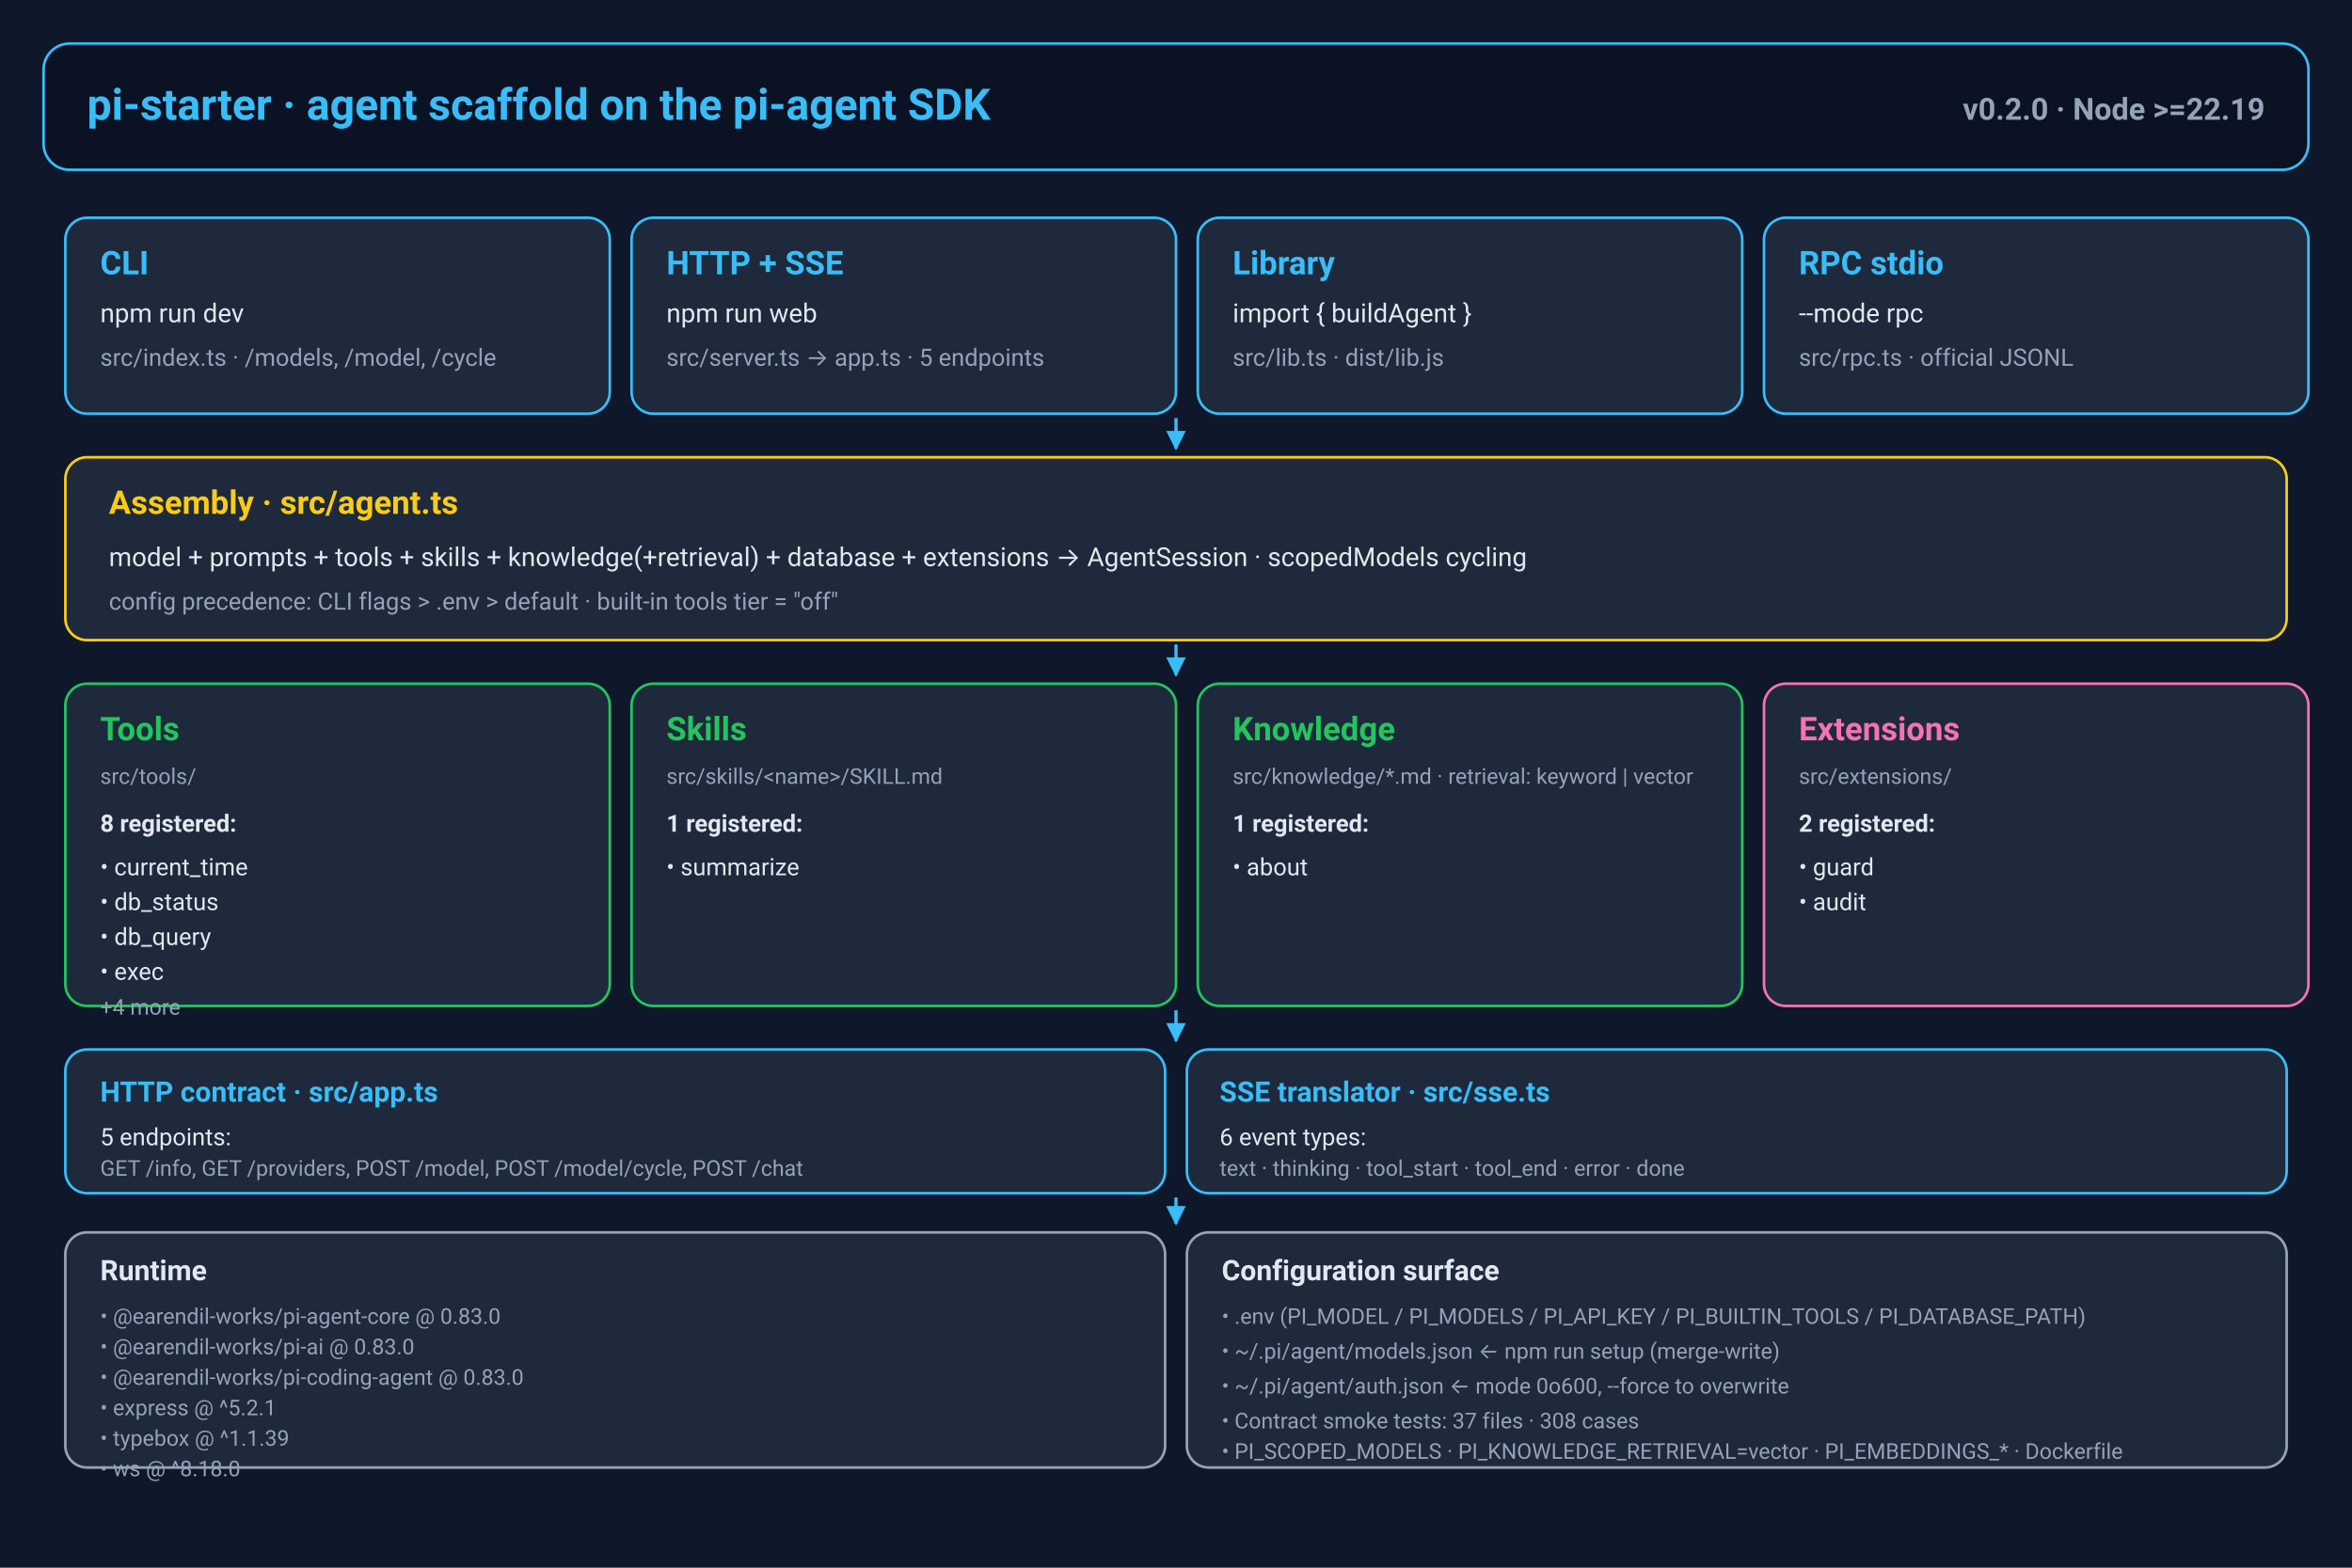
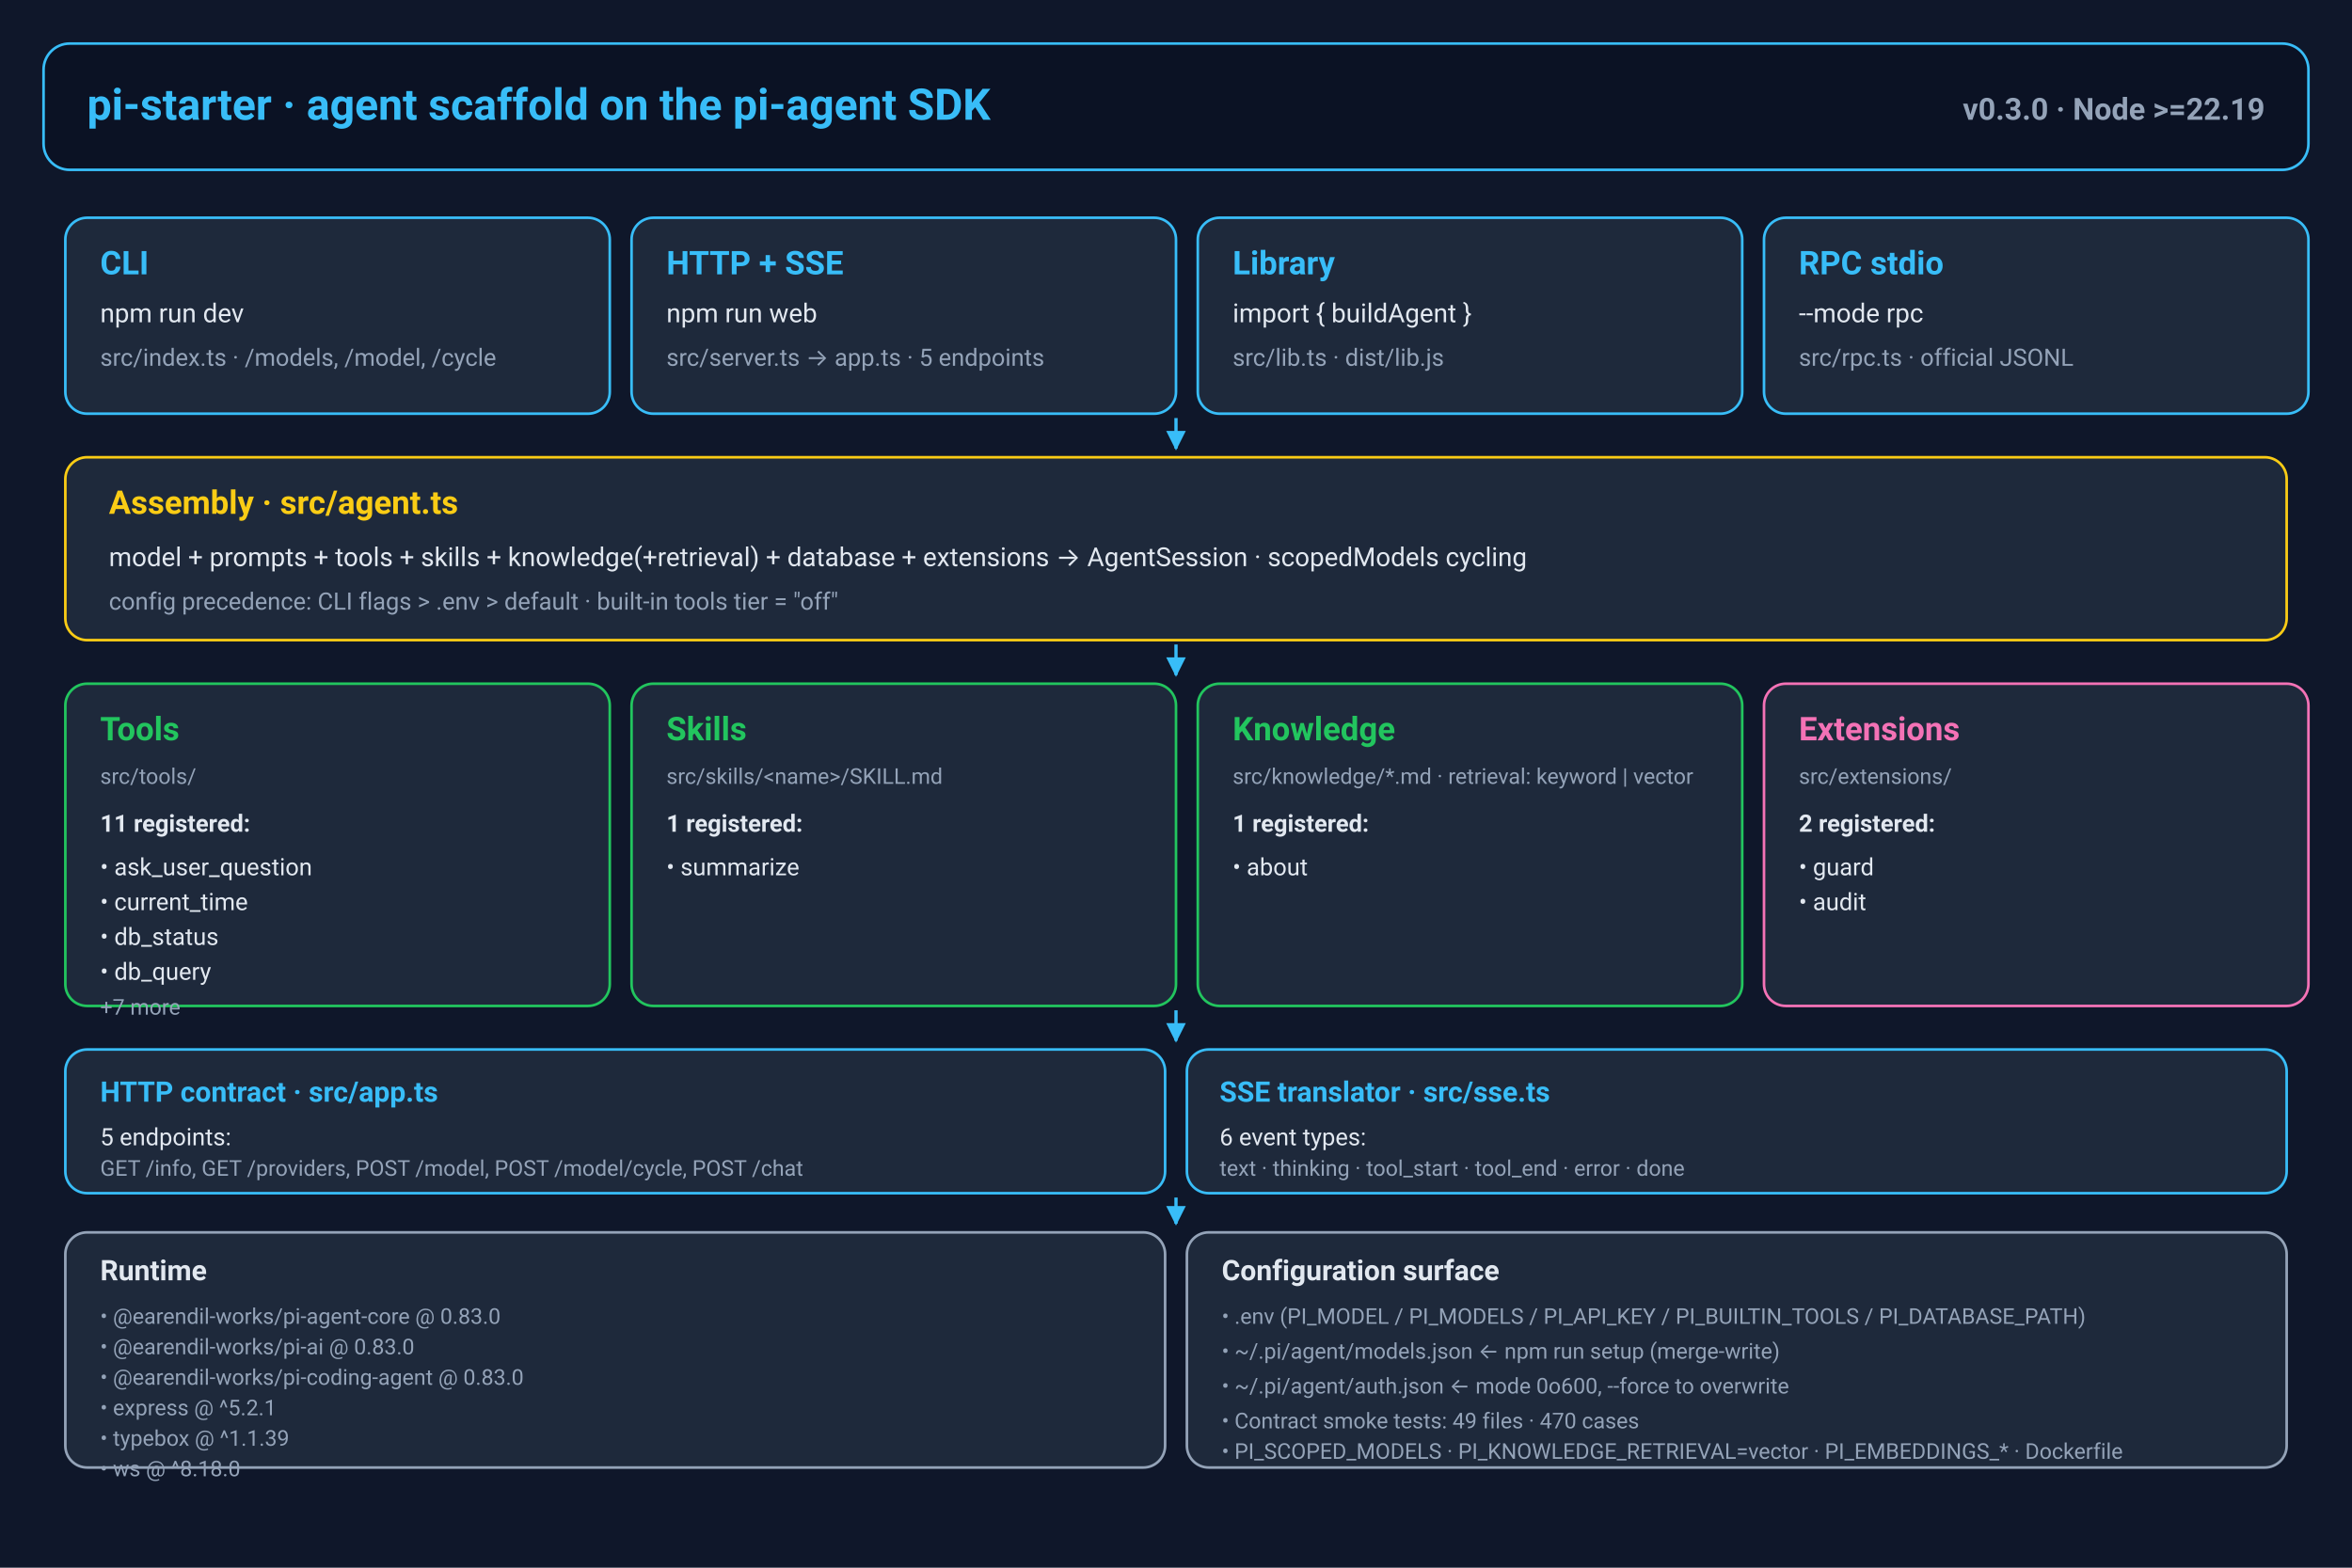
<svg xmlns="http://www.w3.org/2000/svg" viewBox="0 0 1080 720" width="1080" height="720" role="img" aria-label="pi-starter architecture">
  <style>
    svg { background: #0f172a; }
    text { paint-order: stroke fill; }
  </style>
  <defs>
    <marker id="ah" viewBox="0 0 10 10" refX="9" refY="5" markerWidth="6" markerHeight="6" orient="auto">
      <path d="M0,0 L10,5 L0,10 z" fill="#38bdf8" />
    </marker>
  </defs>
  <rect x="0" y="0" width="1080" height="720" fill="#0f172a" />
  <rect x="20" y="20" width="1040" height="58" rx="12" fill="#0b1224" stroke="#38bdf8" stroke-width="1.2" />
  <text x="40" y="55" font-family="ui-sans-serif,system-ui,-apple-system,Segoe UI,Roboto,sans-serif" font-size="20" font-weight="700" fill="#38bdf8" text-anchor="start">pi-starter · agent scaffold on the pi-agent SDK</text>
-   <text x="1040" y="55" font-family="ui-sans-serif,system-ui,-apple-system,Segoe UI,Roboto,sans-serif" font-size="14" font-weight="600" fill="#94a3b8" text-anchor="end">v0.2.0 · Node &gt;=22.19</text>
+   <text x="1040" y="55" font-family="ui-sans-serif,system-ui,-apple-system,Segoe UI,Roboto,sans-serif" font-size="14" font-weight="600" fill="#94a3b8" text-anchor="end">v0.3.0 · Node &gt;=22.19</text>
  <rect x="30" y="100" width="250" height="90" rx="10" fill="#1e293b" stroke="#38bdf8" stroke-width="1.2" />
  <text x="46" y="126" font-family="ui-sans-serif,system-ui,-apple-system,Segoe UI,Roboto,sans-serif" font-size="15" font-weight="700" fill="#38bdf8" text-anchor="start">CLI</text>
  <text x="46" y="148" font-family="ui-sans-serif,system-ui,-apple-system,Segoe UI,Roboto,sans-serif" font-size="12" font-weight="400" fill="#e2e8f0" text-anchor="start">npm run dev</text>
  <text x="46" y="168" font-family="ui-sans-serif,system-ui,-apple-system,Segoe UI,Roboto,sans-serif" font-size="11" font-weight="400" fill="#94a3b8" text-anchor="start">src/index.ts · /models, /model, /cycle</text>
  <rect x="290" y="100" width="250" height="90" rx="10" fill="#1e293b" stroke="#38bdf8" stroke-width="1.2" />
  <text x="306" y="126" font-family="ui-sans-serif,system-ui,-apple-system,Segoe UI,Roboto,sans-serif" font-size="15" font-weight="700" fill="#38bdf8" text-anchor="start">HTTP + SSE</text>
  <text x="306" y="148" font-family="ui-sans-serif,system-ui,-apple-system,Segoe UI,Roboto,sans-serif" font-size="12" font-weight="400" fill="#e2e8f0" text-anchor="start">npm run web</text>
  <text x="306" y="168" font-family="ui-sans-serif,system-ui,-apple-system,Segoe UI,Roboto,sans-serif" font-size="11" font-weight="400" fill="#94a3b8" text-anchor="start">src/server.ts → app.ts · 5 endpoints</text>
  <rect x="550" y="100" width="250" height="90" rx="10" fill="#1e293b" stroke="#38bdf8" stroke-width="1.2" />
  <text x="566" y="126" font-family="ui-sans-serif,system-ui,-apple-system,Segoe UI,Roboto,sans-serif" font-size="15" font-weight="700" fill="#38bdf8" text-anchor="start">Library</text>
  <text x="566" y="148" font-family="ui-sans-serif,system-ui,-apple-system,Segoe UI,Roboto,sans-serif" font-size="12" font-weight="400" fill="#e2e8f0" text-anchor="start">import { buildAgent }</text>
  <text x="566" y="168" font-family="ui-sans-serif,system-ui,-apple-system,Segoe UI,Roboto,sans-serif" font-size="11" font-weight="400" fill="#94a3b8" text-anchor="start">src/lib.ts · dist/lib.js</text>
  <rect x="810" y="100" width="250" height="90" rx="10" fill="#1e293b" stroke="#38bdf8" stroke-width="1.2" />
  <text x="826" y="126" font-family="ui-sans-serif,system-ui,-apple-system,Segoe UI,Roboto,sans-serif" font-size="15" font-weight="700" fill="#38bdf8" text-anchor="start">RPC stdio</text>
  <text x="826" y="148" font-family="ui-sans-serif,system-ui,-apple-system,Segoe UI,Roboto,sans-serif" font-size="12" font-weight="400" fill="#e2e8f0" text-anchor="start">--mode rpc</text>
  <text x="826" y="168" font-family="ui-sans-serif,system-ui,-apple-system,Segoe UI,Roboto,sans-serif" font-size="11" font-weight="400" fill="#94a3b8" text-anchor="start">src/rpc.ts · official JSONL</text>
  <rect x="30" y="210" width="1020" height="84" rx="10" fill="#1e293b" stroke="#facc15" stroke-width="1.2" />
  <text x="50" y="236" font-family="ui-sans-serif,system-ui,-apple-system,Segoe UI,Roboto,sans-serif" font-size="15" font-weight="700" fill="#facc15" text-anchor="start">Assembly · src/agent.ts</text>
  <text x="50" y="260" font-family="ui-sans-serif,system-ui,-apple-system,Segoe UI,Roboto,sans-serif" font-size="12" font-weight="400" fill="#e2e8f0" text-anchor="start">model + prompts + tools + skills + knowledge(+retrieval) + database + extensions → AgentSession · scopedModels cycling</text>
  <text x="50" y="280" font-family="ui-sans-serif,system-ui,-apple-system,Segoe UI,Roboto,sans-serif" font-size="11" font-weight="400" fill="#94a3b8" text-anchor="start">config precedence: CLI flags &gt; .env &gt; default · built-in tools tier = "off"</text>
  <rect x="30" y="314" width="250" height="148" rx="10" fill="#1e293b" stroke="#22c55e" stroke-width="1.2" />
  <text x="46" y="340" font-family="ui-sans-serif,system-ui,-apple-system,Segoe UI,Roboto,sans-serif" font-size="15" font-weight="700" fill="#22c55e" text-anchor="start">Tools</text>
  <text x="46" y="360" font-family="ui-sans-serif,system-ui,-apple-system,Segoe UI,Roboto,sans-serif" font-size="10" font-weight="400" fill="#94a3b8" text-anchor="start">src/tools/</text>
-   <text x="46" y="382" font-family="ui-sans-serif,system-ui,-apple-system,Segoe UI,Roboto,sans-serif" font-size="11" font-weight="600" fill="#e2e8f0" text-anchor="start">8 registered:</text>
-   <text x="46" y="402" font-family="ui-sans-serif,system-ui,-apple-system,Segoe UI,Roboto,sans-serif" font-size="11" font-weight="400" fill="#e2e8f0" text-anchor="start">• current_time</text>
-   <text x="46" y="418" font-family="ui-sans-serif,system-ui,-apple-system,Segoe UI,Roboto,sans-serif" font-size="11" font-weight="400" fill="#e2e8f0" text-anchor="start">• db_status</text>
-   <text x="46" y="434" font-family="ui-sans-serif,system-ui,-apple-system,Segoe UI,Roboto,sans-serif" font-size="11" font-weight="400" fill="#e2e8f0" text-anchor="start">• db_query</text>
-   <text x="46" y="450" font-family="ui-sans-serif,system-ui,-apple-system,Segoe UI,Roboto,sans-serif" font-size="11" font-weight="400" fill="#e2e8f0" text-anchor="start">• exec</text>
-   <text x="46" y="466" font-family="ui-sans-serif,system-ui,-apple-system,Segoe UI,Roboto,sans-serif" font-size="10" font-weight="400" fill="#94a3b8" text-anchor="start">+4 more</text>
+   <text x="46" y="382" font-family="ui-sans-serif,system-ui,-apple-system,Segoe UI,Roboto,sans-serif" font-size="11" font-weight="600" fill="#e2e8f0" text-anchor="start">11 registered:</text>
+   <text x="46" y="402" font-family="ui-sans-serif,system-ui,-apple-system,Segoe UI,Roboto,sans-serif" font-size="11" font-weight="400" fill="#e2e8f0" text-anchor="start">• ask_user_question</text>
+   <text x="46" y="418" font-family="ui-sans-serif,system-ui,-apple-system,Segoe UI,Roboto,sans-serif" font-size="11" font-weight="400" fill="#e2e8f0" text-anchor="start">• current_time</text>
+   <text x="46" y="434" font-family="ui-sans-serif,system-ui,-apple-system,Segoe UI,Roboto,sans-serif" font-size="11" font-weight="400" fill="#e2e8f0" text-anchor="start">• db_status</text>
+   <text x="46" y="450" font-family="ui-sans-serif,system-ui,-apple-system,Segoe UI,Roboto,sans-serif" font-size="11" font-weight="400" fill="#e2e8f0" text-anchor="start">• db_query</text>
+   <text x="46" y="466" font-family="ui-sans-serif,system-ui,-apple-system,Segoe UI,Roboto,sans-serif" font-size="10" font-weight="400" fill="#94a3b8" text-anchor="start">+7 more</text>
  <rect x="290" y="314" width="250" height="148" rx="10" fill="#1e293b" stroke="#22c55e" stroke-width="1.2" />
  <text x="306" y="340" font-family="ui-sans-serif,system-ui,-apple-system,Segoe UI,Roboto,sans-serif" font-size="15" font-weight="700" fill="#22c55e" text-anchor="start">Skills</text>
  <text x="306" y="360" font-family="ui-sans-serif,system-ui,-apple-system,Segoe UI,Roboto,sans-serif" font-size="10" font-weight="400" fill="#94a3b8" text-anchor="start">src/skills/&lt;name&gt;/SKILL.md</text>
  <text x="306" y="382" font-family="ui-sans-serif,system-ui,-apple-system,Segoe UI,Roboto,sans-serif" font-size="11" font-weight="600" fill="#e2e8f0" text-anchor="start">1 registered:</text>
  <text x="306" y="402" font-family="ui-sans-serif,system-ui,-apple-system,Segoe UI,Roboto,sans-serif" font-size="11" font-weight="400" fill="#e2e8f0" text-anchor="start">• summarize</text>
  <rect x="550" y="314" width="250" height="148" rx="10" fill="#1e293b" stroke="#22c55e" stroke-width="1.2" />
  <text x="566" y="340" font-family="ui-sans-serif,system-ui,-apple-system,Segoe UI,Roboto,sans-serif" font-size="15" font-weight="700" fill="#22c55e" text-anchor="start">Knowledge</text>
  <text x="566" y="360" font-family="ui-sans-serif,system-ui,-apple-system,Segoe UI,Roboto,sans-serif" font-size="10" font-weight="400" fill="#94a3b8" text-anchor="start">src/knowledge/*.md · retrieval: keyword | vector</text>
  <text x="566" y="382" font-family="ui-sans-serif,system-ui,-apple-system,Segoe UI,Roboto,sans-serif" font-size="11" font-weight="600" fill="#e2e8f0" text-anchor="start">1 registered:</text>
  <text x="566" y="402" font-family="ui-sans-serif,system-ui,-apple-system,Segoe UI,Roboto,sans-serif" font-size="11" font-weight="400" fill="#e2e8f0" text-anchor="start">• about</text>
  <rect x="810" y="314" width="250" height="148" rx="10" fill="#1e293b" stroke="#f472b6" stroke-width="1.2" />
  <text x="826" y="340" font-family="ui-sans-serif,system-ui,-apple-system,Segoe UI,Roboto,sans-serif" font-size="15" font-weight="700" fill="#f472b6" text-anchor="start">Extensions</text>
  <text x="826" y="360" font-family="ui-sans-serif,system-ui,-apple-system,Segoe UI,Roboto,sans-serif" font-size="10" font-weight="400" fill="#94a3b8" text-anchor="start">src/extensions/</text>
  <text x="826" y="382" font-family="ui-sans-serif,system-ui,-apple-system,Segoe UI,Roboto,sans-serif" font-size="11" font-weight="600" fill="#e2e8f0" text-anchor="start">2 registered:</text>
  <text x="826" y="402" font-family="ui-sans-serif,system-ui,-apple-system,Segoe UI,Roboto,sans-serif" font-size="11" font-weight="400" fill="#e2e8f0" text-anchor="start">• guard</text>
  <text x="826" y="418" font-family="ui-sans-serif,system-ui,-apple-system,Segoe UI,Roboto,sans-serif" font-size="11" font-weight="400" fill="#e2e8f0" text-anchor="start">• audit</text>
  <rect x="30" y="482" width="505" height="66" rx="10" fill="#1e293b" stroke="#38bdf8" stroke-width="1.2" />
  <text x="46" y="506" font-family="ui-sans-serif,system-ui,-apple-system,Segoe UI,Roboto,sans-serif" font-size="13" font-weight="700" fill="#38bdf8" text-anchor="start">HTTP contract · src/app.ts</text>
  <text x="46" y="526" font-family="ui-sans-serif,system-ui,-apple-system,Segoe UI,Roboto,sans-serif" font-size="11" font-weight="400" fill="#e2e8f0" text-anchor="start">5 endpoints:</text>
  <text x="46" y="540" font-family="ui-sans-serif,system-ui,-apple-system,Segoe UI,Roboto,sans-serif" font-size="10" font-weight="400" fill="#94a3b8" text-anchor="start">GET /info, GET /providers, POST /model, POST /model/cycle, POST /chat</text>
  <rect x="545" y="482" width="505" height="66" rx="10" fill="#1e293b" stroke="#38bdf8" stroke-width="1.2" />
  <text x="560" y="506" font-family="ui-sans-serif,system-ui,-apple-system,Segoe UI,Roboto,sans-serif" font-size="13" font-weight="700" fill="#38bdf8" text-anchor="start">SSE translator · src/sse.ts</text>
  <text x="560" y="526" font-family="ui-sans-serif,system-ui,-apple-system,Segoe UI,Roboto,sans-serif" font-size="11" font-weight="400" fill="#e2e8f0" text-anchor="start">6 event types:</text>
  <text x="560" y="540" font-family="ui-sans-serif,system-ui,-apple-system,Segoe UI,Roboto,sans-serif" font-size="10" font-weight="400" fill="#94a3b8" text-anchor="start">text · thinking · tool_start · tool_end · error · done</text>
  <rect x="30" y="566" width="505" height="108" rx="10" fill="#1e293b" stroke="#94a3b8" stroke-width="1.2" />
  <text x="46" y="588" font-family="ui-sans-serif,system-ui,-apple-system,Segoe UI,Roboto,sans-serif" font-size="13" font-weight="700" fill="#e2e8f0" text-anchor="start">Runtime</text>
  <text x="46" y="608" font-family="ui-sans-serif,system-ui,-apple-system,Segoe UI,Roboto,sans-serif" font-size="10" font-weight="400" fill="#94a3b8" text-anchor="start">• @earendil-works/pi-agent-core @ 0.83.0</text>
  <text x="46" y="622" font-family="ui-sans-serif,system-ui,-apple-system,Segoe UI,Roboto,sans-serif" font-size="10" font-weight="400" fill="#94a3b8" text-anchor="start">• @earendil-works/pi-ai @ 0.83.0</text>
  <text x="46" y="636" font-family="ui-sans-serif,system-ui,-apple-system,Segoe UI,Roboto,sans-serif" font-size="10" font-weight="400" fill="#94a3b8" text-anchor="start">• @earendil-works/pi-coding-agent @ 0.83.0</text>
  <text x="46" y="650" font-family="ui-sans-serif,system-ui,-apple-system,Segoe UI,Roboto,sans-serif" font-size="10" font-weight="400" fill="#94a3b8" text-anchor="start">• express @ ^5.2.1</text>
  <text x="46" y="664" font-family="ui-sans-serif,system-ui,-apple-system,Segoe UI,Roboto,sans-serif" font-size="10" font-weight="400" fill="#94a3b8" text-anchor="start">• typebox @ ^1.1.39</text>
  <text x="46" y="678" font-family="ui-sans-serif,system-ui,-apple-system,Segoe UI,Roboto,sans-serif" font-size="10" font-weight="400" fill="#94a3b8" text-anchor="start">• ws @ ^8.18.0</text>
  <rect x="545" y="566" width="505" height="108" rx="10" fill="#1e293b" stroke="#94a3b8" stroke-width="1.2" />
  <text x="561" y="588" font-family="ui-sans-serif,system-ui,-apple-system,Segoe UI,Roboto,sans-serif" font-size="13" font-weight="700" fill="#e2e8f0" text-anchor="start">Configuration surface</text>
  <text x="561" y="608" font-family="ui-sans-serif,system-ui,-apple-system,Segoe UI,Roboto,sans-serif" font-size="10" font-weight="400" fill="#94a3b8" text-anchor="start">• .env (PI_MODEL / PI_MODELS / PI_API_KEY / PI_BUILTIN_TOOLS / PI_DATABASE_PATH)</text>
  <text x="561" y="624" font-family="ui-sans-serif,system-ui,-apple-system,Segoe UI,Roboto,sans-serif" font-size="10" font-weight="400" fill="#94a3b8" text-anchor="start">• ~/.pi/agent/models.json  ← npm run setup (merge-write)</text>
  <text x="561" y="640" font-family="ui-sans-serif,system-ui,-apple-system,Segoe UI,Roboto,sans-serif" font-size="10" font-weight="400" fill="#94a3b8" text-anchor="start">• ~/.pi/agent/auth.json    ← mode 0o600, --force to overwrite</text>
-   <text x="561" y="656" font-family="ui-sans-serif,system-ui,-apple-system,Segoe UI,Roboto,sans-serif" font-size="10" font-weight="400" fill="#94a3b8" text-anchor="start">• Contract smoke tests: 37 files · 308 cases</text>
+   <text x="561" y="656" font-family="ui-sans-serif,system-ui,-apple-system,Segoe UI,Roboto,sans-serif" font-size="10" font-weight="400" fill="#94a3b8" text-anchor="start">• Contract smoke tests: 49 files · 470 cases</text>
  <text x="561" y="670" font-family="ui-sans-serif,system-ui,-apple-system,Segoe UI,Roboto,sans-serif" font-size="10" font-weight="400" fill="#94a3b8" text-anchor="start">• PI_SCOPED_MODELS · PI_KNOWLEDGE_RETRIEVAL=vector · PI_EMBEDDINGS_* · Dockerfile</text>
  <line x1="540" y1="192" x2="540" y2="206" stroke="#38bdf8" stroke-width="1.5" marker-end="url(#ah)" />
  <line x1="540" y1="296" x2="540" y2="310" stroke="#38bdf8" stroke-width="1.5" marker-end="url(#ah)" />
  <line x1="540" y1="464" x2="540" y2="478" stroke="#38bdf8" stroke-width="1.5" marker-end="url(#ah)" />
  <line x1="540" y1="550" x2="540" y2="562" stroke="#38bdf8" stroke-width="1.5" marker-end="url(#ah)" />
</svg>
